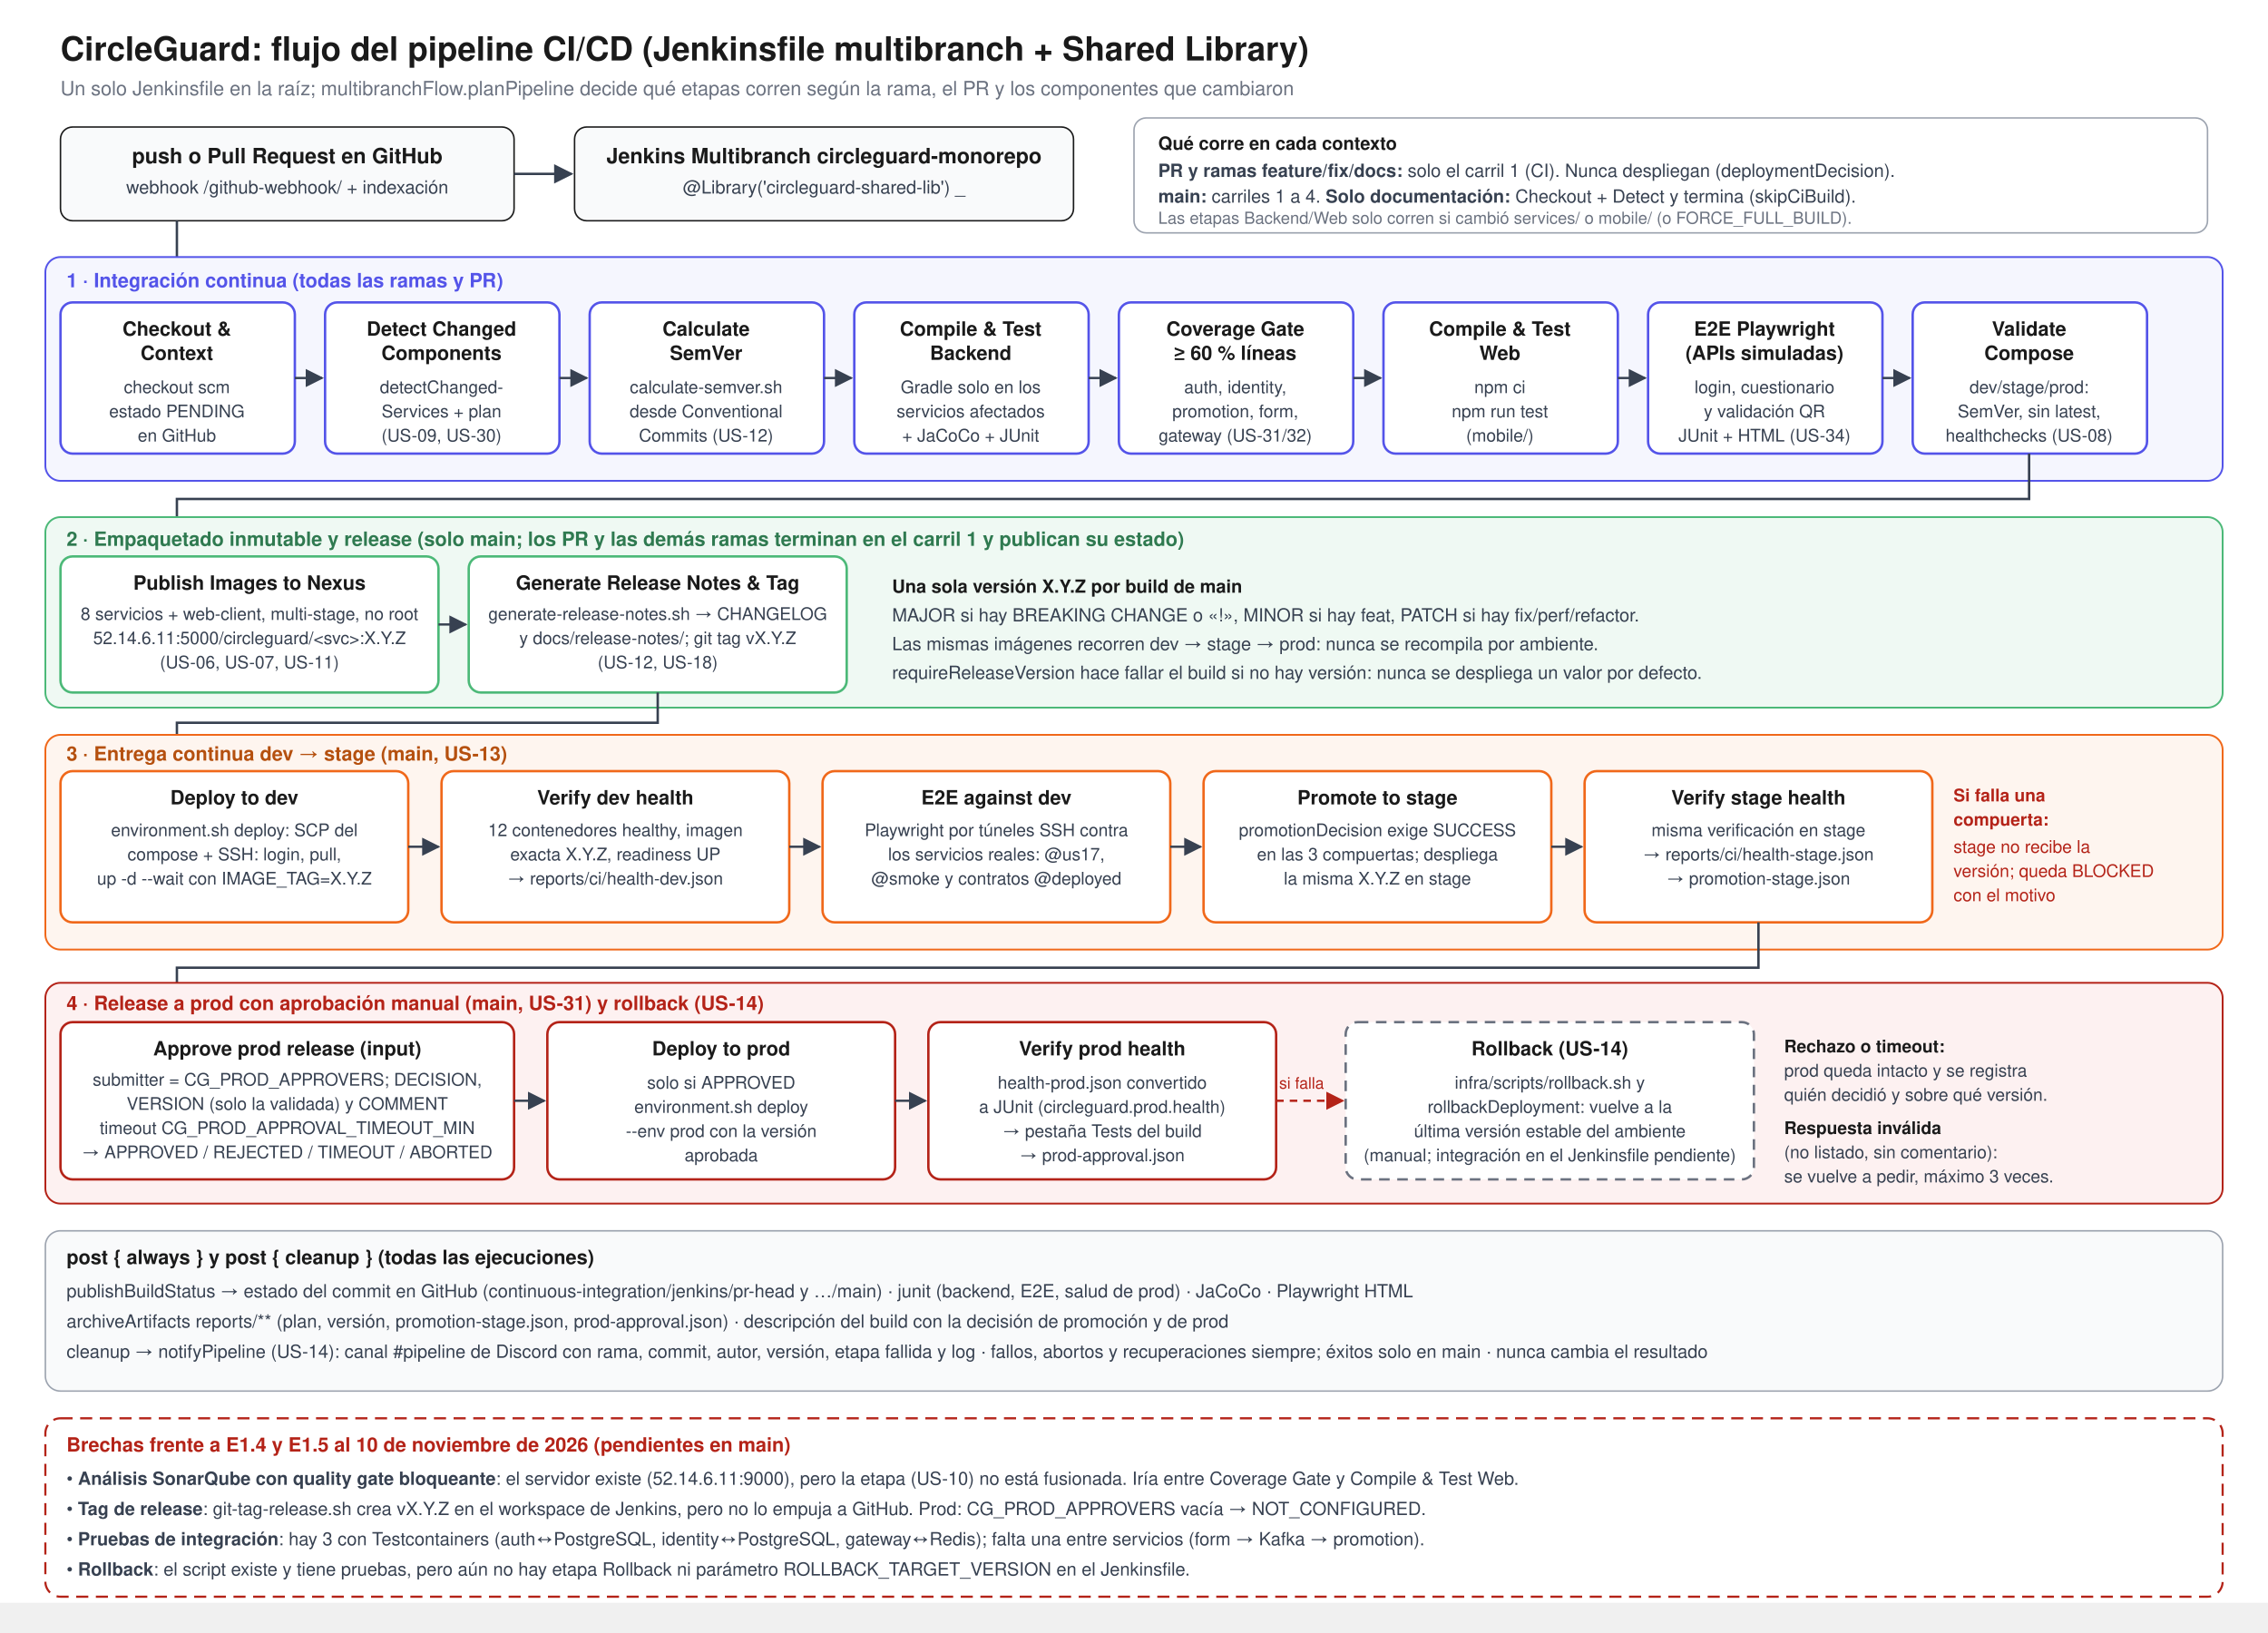
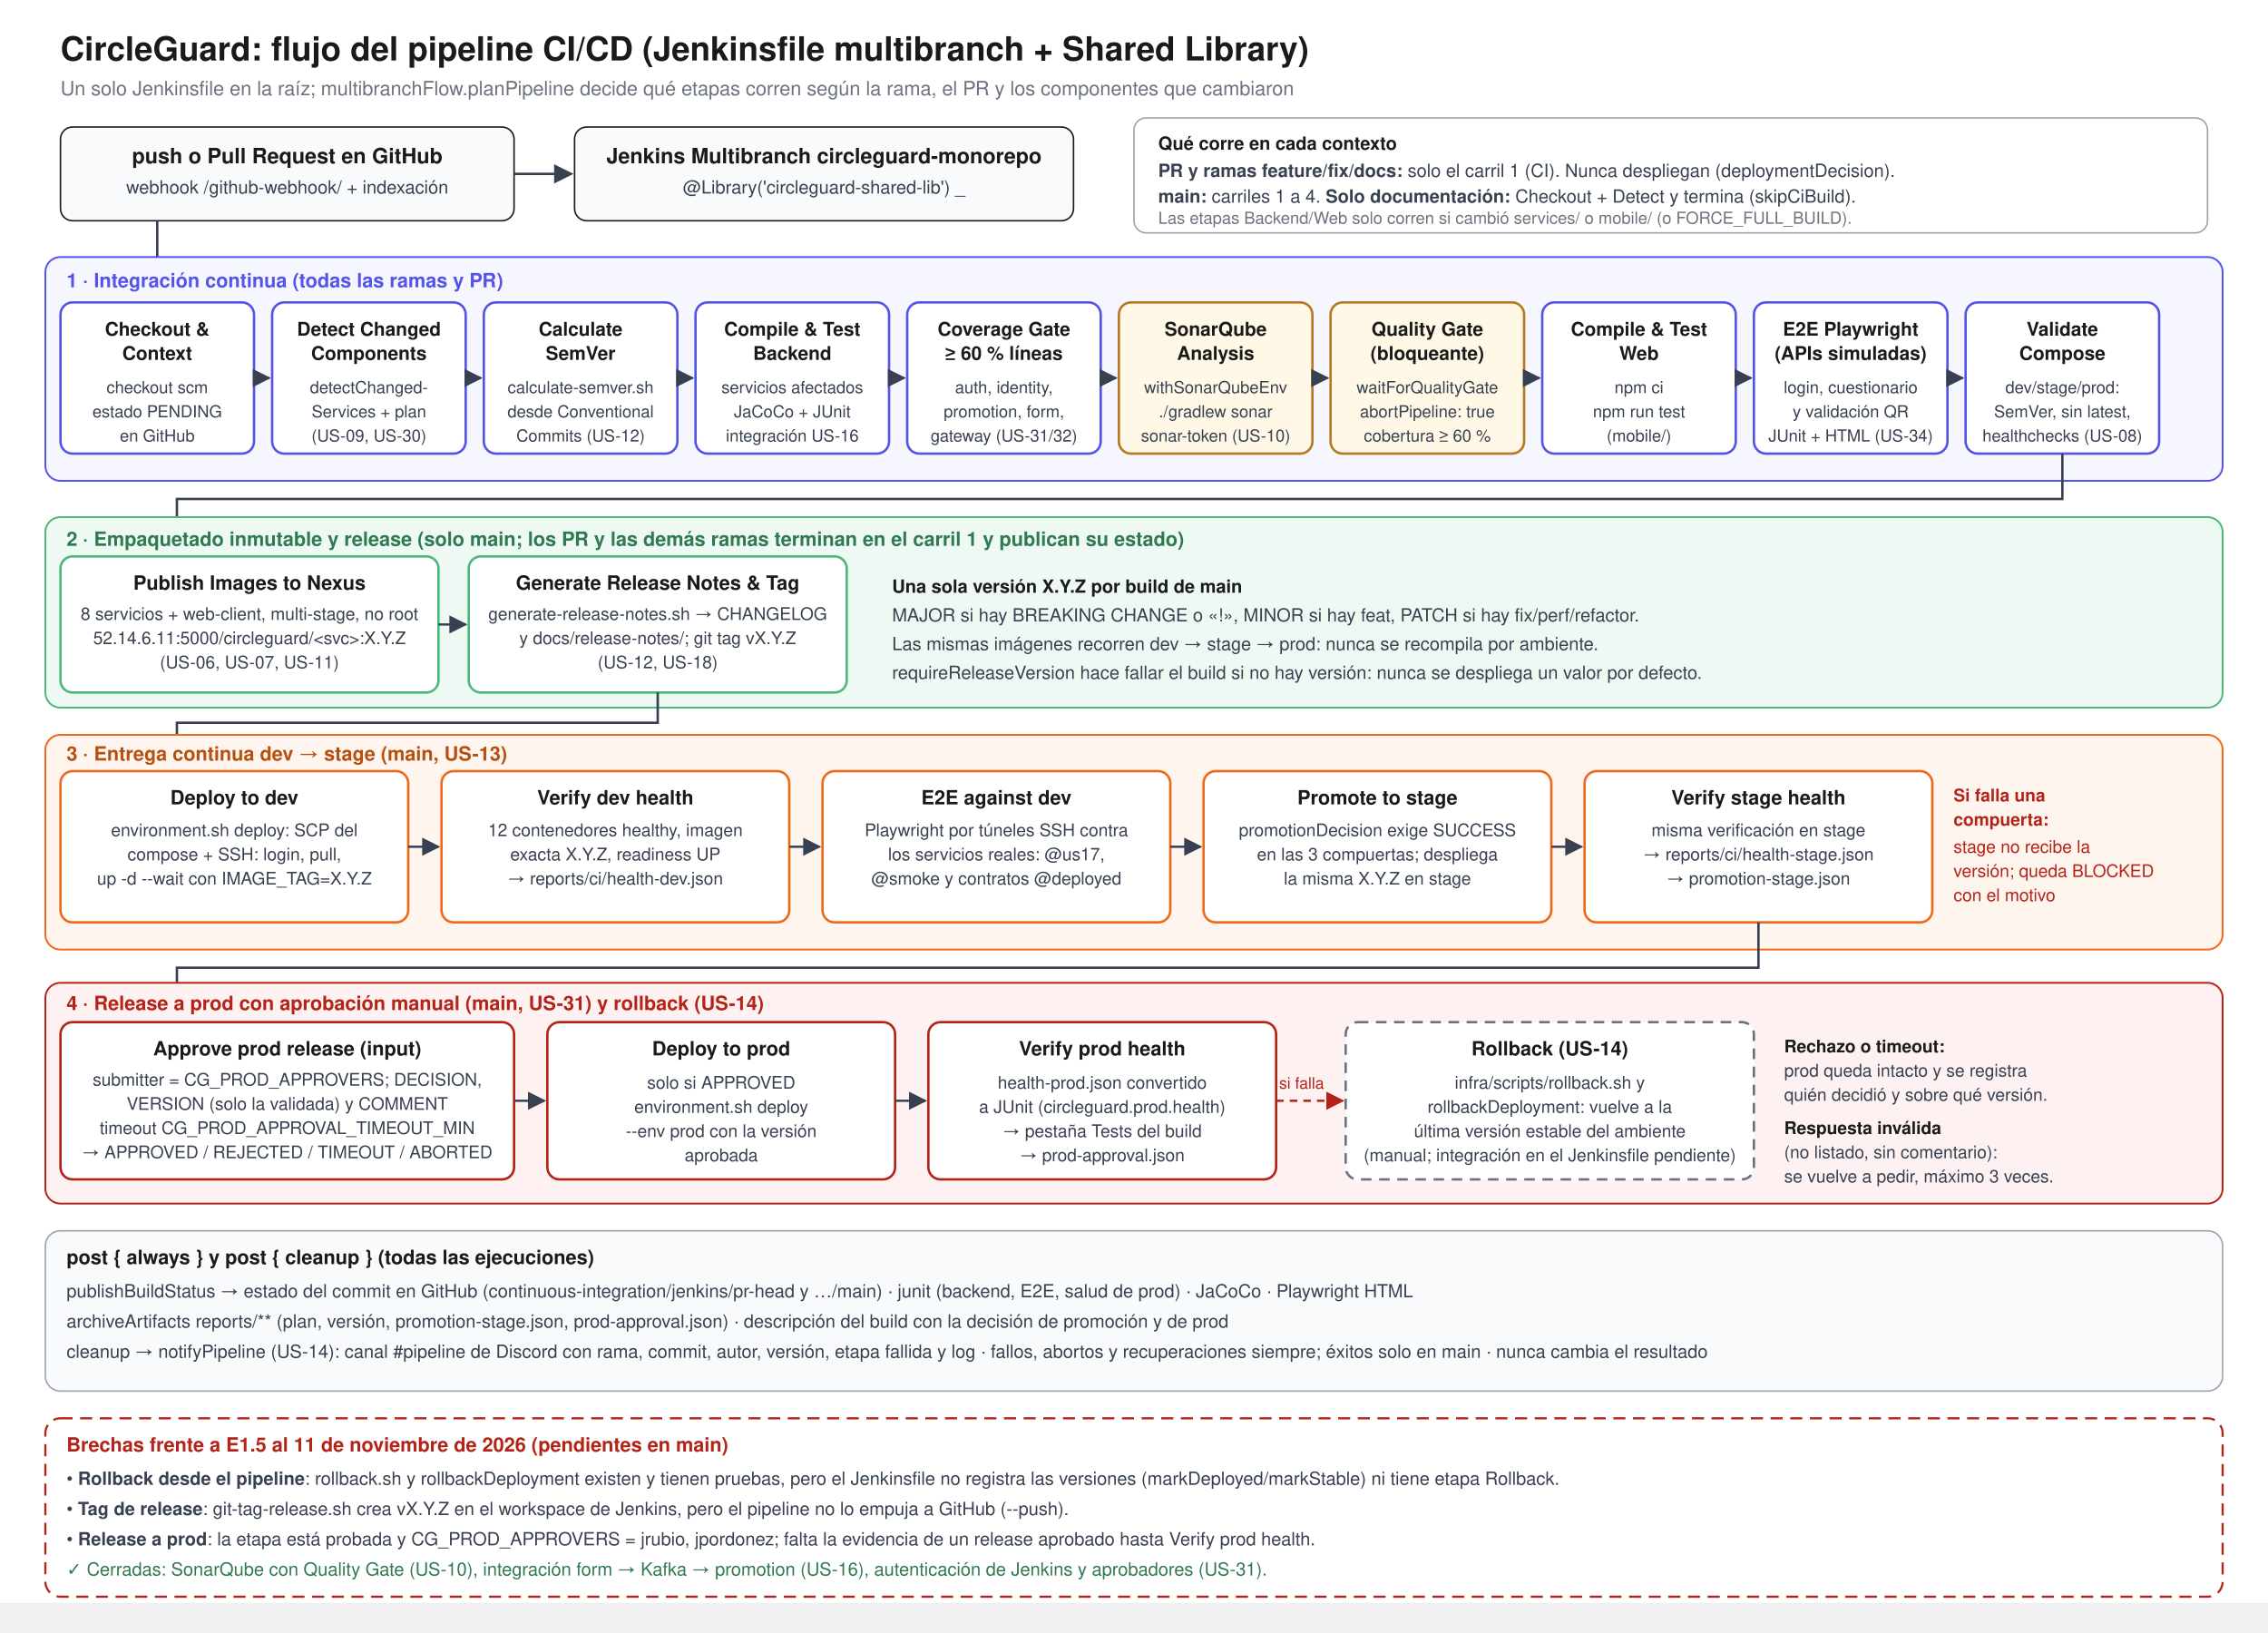
<svg xmlns="http://www.w3.org/2000/svg" viewBox="0 0 1500 1080" width="1500" height="1080" font-family="Helvetica, Arial, sans-serif">
  <defs>
    <marker id="a" viewBox="0 0 10 10" refX="9" refY="5" markerWidth="8" markerHeight="8" orient="auto-start-reverse">
      <path d="M0,0 L10,5 L0,10 z" fill="#374151" />
    </marker>
    <marker id="aR" viewBox="0 0 10 10" refX="9" refY="5" markerWidth="8" markerHeight="8" orient="auto-start-reverse">
      <path d="M0,0 L10,5 L0,10 z" fill="#B42318" />
    </marker>
  </defs>
  <rect width="1500" height="1060" fill="#FFFFFF" />
  <text x="40" y="40" font-size="22" font-weight="bold" fill="#1A1A1A">CircleGuard: flujo del pipeline CI/CD (Jenkinsfile multibranch + Shared Library)</text>
  <text x="40" y="63" font-size="13" fill="#6B7280">Un solo Jenkinsfile en la raíz; multibranchFlow.planPipeline decide qué etapas corren según la rama, el PR y los componentes que cambiaron</text>
  <g font-size="12" fill="#374151">
    <rect x="40" y="84" width="300" height="62" rx="8" fill="#F9FAFB" stroke="#1A1A1A" />
    <text x="190" y="108" font-size="14" font-weight="bold" text-anchor="middle" fill="#1A1A1A">push o Pull Request en GitHub</text>
    <text x="190" y="128" text-anchor="middle">webhook /github-webhook/ + indexación</text>
    <rect x="380" y="84" width="330" height="62" rx="8" fill="#F9FAFB" stroke="#1A1A1A" />
    <text x="545" y="108" font-size="14" font-weight="bold" text-anchor="middle" fill="#1A1A1A">Jenkins Multibranch circleguard-monorepo</text>
    <text x="545" y="128" text-anchor="middle">@Library('circleguard-shared-lib') _</text>
  </g>
  <line x1="340" y1="115" x2="378" y2="115" stroke="#374151" stroke-width="1.6" marker-end="url(#a)" />
  <rect x="750" y="78" width="710" height="76" rx="8" fill="#FFFFFF" stroke="#9CA3AF" />
  <g font-size="12" fill="#374151">
    <text x="766" y="99" font-weight="bold" fill="#1A1A1A">Qué corre en cada contexto</text>
    <text x="766" y="117">
      <tspan font-weight="bold">PR y ramas feature/fix/docs:</tspan> solo el carril 1 (CI). Nunca despliegan (deploymentDecision).</text>
    <text x="766" y="134">
      <tspan font-weight="bold">main:</tspan> carriles 1 a 4. <tspan font-weight="bold">Solo documentación:</tspan> Checkout + Detect y termina (skipCiBuild).</text>
    <text x="766" y="148" font-size="11" fill="#6B7280">Las etapas Backend/Web solo corren si cambió services/ o mobile/ (o FORCE_FULL_BUILD).</text>
  </g>
-   <line x1="117" y1="146" x2="117" y2="198" stroke="#374151" stroke-width="1.6" marker-end="url(#a)" />
+   <line x1="104" y1="146" x2="104" y2="198" stroke="#374151" stroke-width="1.6" marker-end="url(#a)" />
  <rect x="30" y="170" width="1440" height="148" rx="10" fill="#F5F6FE" stroke="#5454E9" stroke-width="1.2" />
  <text x="44" y="190" font-size="13" font-weight="bold" fill="#5454E9">1 · Integración continua (todas las ramas y PR)</text>
-   <g font-size="11.5" fill="#374151" text-anchor="middle">
-     <rect x="40" y="200" width="155" height="100" rx="8" fill="#FFFFFF" stroke="#5454E9" stroke-width="1.6" />
-     <text x="117" y="222" font-size="13" font-weight="bold" fill="#1A1A1A">Checkout &amp;</text>
-     <text x="117" y="238" font-size="13" font-weight="bold" fill="#1A1A1A">Context</text>
-     <text x="117" y="260">checkout scm</text>
-     <text x="117" y="276">estado PENDING</text>
-     <text x="117" y="292">en GitHub</text>
-     <rect x="215" y="200" width="155" height="100" rx="8" fill="#FFFFFF" stroke="#5454E9" stroke-width="1.6" />
-     <text x="292" y="222" font-size="13" font-weight="bold" fill="#1A1A1A">Detect Changed</text>
-     <text x="292" y="238" font-size="13" font-weight="bold" fill="#1A1A1A">Components</text>
-     <text x="292" y="260">detectChanged-</text>
-     <text x="292" y="276">Services + plan</text>
-     <text x="292" y="292">(US-09, US-30)</text>
-     <rect x="390" y="200" width="155" height="100" rx="8" fill="#FFFFFF" stroke="#5454E9" stroke-width="1.6" />
-     <text x="467" y="222" font-size="13" font-weight="bold" fill="#1A1A1A">Calculate</text>
-     <text x="467" y="238" font-size="13" font-weight="bold" fill="#1A1A1A">SemVer</text>
-     <text x="467" y="260">calculate-semver.sh</text>
-     <text x="467" y="276">desde Conventional</text>
-     <text x="467" y="292">Commits (US-12)</text>
-     <rect x="565" y="200" width="155" height="100" rx="8" fill="#FFFFFF" stroke="#5454E9" stroke-width="1.6" />
-     <text x="642" y="222" font-size="13" font-weight="bold" fill="#1A1A1A">Compile &amp; Test</text>
-     <text x="642" y="238" font-size="13" font-weight="bold" fill="#1A1A1A">Backend</text>
-     <text x="642" y="260">Gradle solo en los</text>
-     <text x="642" y="276">servicios afectados</text>
-     <text x="642" y="292">+ JaCoCo + JUnit</text>
-     <rect x="740" y="200" width="155" height="100" rx="8" fill="#FFFFFF" stroke="#5454E9" stroke-width="1.6" />
-     <text x="817" y="222" font-size="13" font-weight="bold" fill="#1A1A1A">Coverage Gate</text>
-     <text x="817" y="238" font-size="13" font-weight="bold" fill="#1A1A1A">≥ 60 % líneas</text>
-     <text x="817" y="260">auth, identity,</text>
-     <text x="817" y="276">promotion, form,</text>
-     <text x="817" y="292">gateway (US-31/32)</text>
-     <rect x="915" y="200" width="155" height="100" rx="8" fill="#FFFFFF" stroke="#5454E9" stroke-width="1.6" />
-     <text x="992" y="222" font-size="13" font-weight="bold" fill="#1A1A1A">Compile &amp; Test</text>
-     <text x="992" y="238" font-size="13" font-weight="bold" fill="#1A1A1A">Web</text>
-     <text x="992" y="260">npm ci</text>
-     <text x="992" y="276">npm run test</text>
-     <text x="992" y="292">(mobile/)</text>
-     <rect x="1090" y="200" width="155" height="100" rx="8" fill="#FFFFFF" stroke="#5454E9" stroke-width="1.6" />
-     <text x="1167" y="222" font-size="13" font-weight="bold" fill="#1A1A1A">E2E Playwright</text>
-     <text x="1167" y="238" font-size="13" font-weight="bold" fill="#1A1A1A">(APIs simuladas)</text>
-     <text x="1167" y="260">login, cuestionario</text>
-     <text x="1167" y="276">y validación QR</text>
-     <text x="1167" y="292">JUnit + HTML (US-34)</text>
-     <rect x="1265" y="200" width="155" height="100" rx="8" fill="#FFFFFF" stroke="#5454E9" stroke-width="1.6" />
-     <text x="1342" y="222" font-size="13" font-weight="bold" fill="#1A1A1A">Validate</text>
-     <text x="1342" y="238" font-size="13" font-weight="bold" fill="#1A1A1A">Compose</text>
-     <text x="1342" y="260">dev/stage/prod:</text>
-     <text x="1342" y="276">SemVer, sin latest,</text>
-     <text x="1342" y="292">healthchecks (US-08)</text>
+   <g font-size="11" fill="#374151" text-anchor="middle">
+     <rect x="40" y="200" width="128" height="100" rx="8" fill="#FFFFFF" stroke="#5454E9" stroke-width="1.6" />
+     <text x="104" y="222" font-size="12.5" font-weight="bold" fill="#1A1A1A">Checkout &amp;</text>
+     <text x="104" y="238" font-size="12.5" font-weight="bold" fill="#1A1A1A">Context</text>
+     <text x="104" y="260">checkout scm</text>
+     <text x="104" y="276">estado PENDING</text>
+     <text x="104" y="292">en GitHub</text>
+     <rect x="180" y="200" width="128" height="100" rx="8" fill="#FFFFFF" stroke="#5454E9" stroke-width="1.6" />
+     <text x="244" y="222" font-size="12.5" font-weight="bold" fill="#1A1A1A">Detect Changed</text>
+     <text x="244" y="238" font-size="12.5" font-weight="bold" fill="#1A1A1A">Components</text>
+     <text x="244" y="260">detectChanged-</text>
+     <text x="244" y="276">Services + plan</text>
+     <text x="244" y="292">(US-09, US-30)</text>
+     <rect x="320" y="200" width="128" height="100" rx="8" fill="#FFFFFF" stroke="#5454E9" stroke-width="1.6" />
+     <text x="384" y="222" font-size="12.5" font-weight="bold" fill="#1A1A1A">Calculate</text>
+     <text x="384" y="238" font-size="12.5" font-weight="bold" fill="#1A1A1A">SemVer</text>
+     <text x="384" y="260">calculate-semver.sh</text>
+     <text x="384" y="276">desde Conventional</text>
+     <text x="384" y="292">Commits (US-12)</text>
+     <rect x="460" y="200" width="128" height="100" rx="8" fill="#FFFFFF" stroke="#5454E9" stroke-width="1.6" />
+     <text x="524" y="222" font-size="12.5" font-weight="bold" fill="#1A1A1A">Compile &amp; Test</text>
+     <text x="524" y="238" font-size="12.5" font-weight="bold" fill="#1A1A1A">Backend</text>
+     <text x="524" y="260">servicios afectados</text>
+     <text x="524" y="276">JaCoCo + JUnit</text>
+     <text x="524" y="292">integración US-16</text>
+     <rect x="600" y="200" width="128" height="100" rx="8" fill="#FFFFFF" stroke="#5454E9" stroke-width="1.6" />
+     <text x="664" y="222" font-size="12.5" font-weight="bold" fill="#1A1A1A">Coverage Gate</text>
+     <text x="664" y="238" font-size="12.5" font-weight="bold" fill="#1A1A1A">≥ 60 % líneas</text>
+     <text x="664" y="260">auth, identity,</text>
+     <text x="664" y="276">promotion, form,</text>
+     <text x="664" y="292">gateway (US-31/32)</text>
+     <rect x="740" y="200" width="128" height="100" rx="8" fill="#FFF8E6" stroke="#B7791F" stroke-width="1.6" />
+     <text x="804" y="222" font-size="12.5" font-weight="bold" fill="#1A1A1A">SonarQube</text>
+     <text x="804" y="238" font-size="12.5" font-weight="bold" fill="#1A1A1A">Analysis</text>
+     <text x="804" y="260">withSonarQubeEnv</text>
+     <text x="804" y="276">./gradlew sonar</text>
+     <text x="804" y="292">sonar-token (US-10)</text>
+     <rect x="880" y="200" width="128" height="100" rx="8" fill="#FFF8E6" stroke="#B7791F" stroke-width="1.6" />
+     <text x="944" y="222" font-size="12.5" font-weight="bold" fill="#1A1A1A">Quality Gate</text>
+     <text x="944" y="238" font-size="12.5" font-weight="bold" fill="#1A1A1A">(bloqueante)</text>
+     <text x="944" y="260">waitForQualityGate</text>
+     <text x="944" y="276">abortPipeline: true</text>
+     <text x="944" y="292">cobertura ≥ 60 %</text>
+     <rect x="1020" y="200" width="128" height="100" rx="8" fill="#FFFFFF" stroke="#5454E9" stroke-width="1.6" />
+     <text x="1084" y="222" font-size="12.5" font-weight="bold" fill="#1A1A1A">Compile &amp; Test</text>
+     <text x="1084" y="238" font-size="12.5" font-weight="bold" fill="#1A1A1A">Web</text>
+     <text x="1084" y="260">npm ci</text>
+     <text x="1084" y="276">npm run test</text>
+     <text x="1084" y="292">(mobile/)</text>
+     <rect x="1160" y="200" width="128" height="100" rx="8" fill="#FFFFFF" stroke="#5454E9" stroke-width="1.6" />
+     <text x="1224" y="222" font-size="12.5" font-weight="bold" fill="#1A1A1A">E2E Playwright</text>
+     <text x="1224" y="238" font-size="12.5" font-weight="bold" fill="#1A1A1A">(APIs simuladas)</text>
+     <text x="1224" y="260">login, cuestionario</text>
+     <text x="1224" y="276">y validación QR</text>
+     <text x="1224" y="292">JUnit + HTML (US-34)</text>
+     <rect x="1300" y="200" width="128" height="100" rx="8" fill="#FFFFFF" stroke="#5454E9" stroke-width="1.6" />
+     <text x="1364" y="222" font-size="12.5" font-weight="bold" fill="#1A1A1A">Validate</text>
+     <text x="1364" y="238" font-size="12.5" font-weight="bold" fill="#1A1A1A">Compose</text>
+     <text x="1364" y="260">dev/stage/prod:</text>
+     <text x="1364" y="276">SemVer, sin latest,</text>
+     <text x="1364" y="292">healthchecks (US-08)</text>
  </g>
  <g stroke="#374151" stroke-width="1.5" marker-end="url(#a)">
-     <line x1="195" y1="250" x2="213" y2="250" />
-     <line x1="370" y1="250" x2="388" y2="250" />
-     <line x1="545" y1="250" x2="563" y2="250" />
-     <line x1="720" y1="250" x2="738" y2="250" />
-     <line x1="895" y1="250" x2="913" y2="250" />
-     <line x1="1070" y1="250" x2="1088" y2="250" />
-     <line x1="1245" y1="250" x2="1263" y2="250" />
-   </g>
-   <path d="M1342,300 L1342,330 L117,330 L117,364" stroke="#374151" stroke-width="1.6" fill="none" marker-end="url(#a)" />
+     <line x1="168" y1="250" x2="178" y2="250" />
+     <line x1="308" y1="250" x2="318" y2="250" />
+     <line x1="448" y1="250" x2="458" y2="250" />
+     <line x1="588" y1="250" x2="598" y2="250" />
+     <line x1="728" y1="250" x2="738" y2="250" />
+     <line x1="868" y1="250" x2="878" y2="250" />
+     <line x1="1008" y1="250" x2="1018" y2="250" />
+     <line x1="1148" y1="250" x2="1158" y2="250" />
+     <line x1="1288" y1="250" x2="1298" y2="250" />
+   </g>
+   <path d="M1364,300 L1364,330 L117,330 L117,364" stroke="#374151" stroke-width="1.6" fill="none" marker-end="url(#a)" />
  <rect x="30" y="342" width="1440" height="126" rx="10" fill="#EFF9F3" stroke="#4CB978" stroke-width="1.2" />
  <text x="44" y="361" font-size="13" font-weight="bold" fill="#2F7A50">2 · Empaquetado inmutable y release (solo main; los PR y las demás ramas terminan en el carril 1 y publican su estado)</text>
  <g font-size="11.5" fill="#374151" text-anchor="middle">
    <rect x="40" y="368" width="250" height="90" rx="8" fill="#FFFFFF" stroke="#4CB978" stroke-width="1.6" />
    <text x="165" y="390" font-size="13" font-weight="bold" fill="#1A1A1A">Publish Images to Nexus</text>
    <text x="165" y="410">8 servicios + web-client, multi-stage, no root</text>
    <text x="165" y="426">52.14.6.11:5000/circleguard/&lt;svc&gt;:X.Y.Z</text>
    <text x="165" y="442">(US-06, US-07, US-11)</text>
    <rect x="310" y="368" width="250" height="90" rx="8" fill="#FFFFFF" stroke="#4CB978" stroke-width="1.6" />
    <text x="435" y="390" font-size="13" font-weight="bold" fill="#1A1A1A">Generate Release Notes &amp; Tag</text>
    <text x="435" y="410">generate-release-notes.sh → CHANGELOG</text>
    <text x="435" y="426">y docs/release-notes/; git tag vX.Y.Z</text>
    <text x="435" y="442">(US-12, US-18)</text>
  </g>
  <line x1="290" y1="413" x2="308" y2="413" stroke="#374151" stroke-width="1.5" marker-end="url(#a)" />
  <g font-size="12" fill="#374151">
    <text x="590" y="392" font-weight="bold" fill="#1A1A1A">Una sola versión X.Y.Z por build de main</text>
    <text x="590" y="411">MAJOR si hay BREAKING CHANGE o «!», MINOR si hay feat, PATCH si hay fix/perf/refactor.</text>
    <text x="590" y="430">Las mismas imágenes recorren dev → stage → prod: nunca se recompila por ambiente.</text>
    <text x="590" y="449">requireReleaseVersion hace fallar el build si no hay versión: nunca se despliega un valor por defecto.</text>
  </g>
  <path d="M435,458 L435,478 L117,478 L117,506" stroke="#374151" stroke-width="1.6" fill="none" marker-end="url(#a)" />
  <rect x="30" y="486" width="1440" height="142" rx="10" fill="#FEF5EF" stroke="#F0681A" stroke-width="1.2" />
  <text x="44" y="503" font-size="13" font-weight="bold" fill="#B5500F">3 · Entrega continua dev → stage (main, US-13)</text>
  <g font-size="11.5" fill="#374151" text-anchor="middle">
    <rect x="40" y="510" width="230" height="100" rx="8" fill="#FFFFFF" stroke="#F0681A" stroke-width="1.6" />
    <text x="155" y="532" font-size="13" font-weight="bold" fill="#1A1A1A">Deploy to dev</text>
    <text x="155" y="553">environment.sh deploy: SCP del</text>
    <text x="155" y="569">compose + SSH: login, pull,</text>
    <text x="155" y="585">up -d --wait con IMAGE_TAG=X.Y.Z</text>
    <rect x="292" y="510" width="230" height="100" rx="8" fill="#FFFFFF" stroke="#F0681A" stroke-width="1.6" />
    <text x="407" y="532" font-size="13" font-weight="bold" fill="#1A1A1A">Verify dev health</text>
    <text x="407" y="553">12 contenedores healthy, imagen</text>
    <text x="407" y="569">exacta X.Y.Z, readiness UP</text>
    <text x="407" y="585">→ reports/ci/health-dev.json</text>
    <rect x="544" y="510" width="230" height="100" rx="8" fill="#FFFFFF" stroke="#F0681A" stroke-width="1.6" />
    <text x="659" y="532" font-size="13" font-weight="bold" fill="#1A1A1A">E2E against dev</text>
    <text x="659" y="553">Playwright por túneles SSH contra</text>
    <text x="659" y="569">los servicios reales: @us17,</text>
    <text x="659" y="585">@smoke y contratos @deployed</text>
    <rect x="796" y="510" width="230" height="100" rx="8" fill="#FFFFFF" stroke="#F0681A" stroke-width="1.6" />
    <text x="911" y="532" font-size="13" font-weight="bold" fill="#1A1A1A">Promote to stage</text>
    <text x="911" y="553">promotionDecision exige SUCCESS</text>
    <text x="911" y="569">en las 3 compuertas; despliega</text>
    <text x="911" y="585">la misma X.Y.Z en stage</text>
    <rect x="1048" y="510" width="230" height="100" rx="8" fill="#FFFFFF" stroke="#F0681A" stroke-width="1.6" />
    <text x="1163" y="532" font-size="13" font-weight="bold" fill="#1A1A1A">Verify stage health</text>
    <text x="1163" y="553">misma verificación en stage</text>
    <text x="1163" y="569">→ reports/ci/health-stage.json</text>
    <text x="1163" y="585">→ promotion-stage.json</text>
  </g>
  <g stroke="#374151" stroke-width="1.5" marker-end="url(#a)">
    <line x1="270" y1="560" x2="290" y2="560" />
    <line x1="522" y1="560" x2="542" y2="560" />
    <line x1="774" y1="560" x2="794" y2="560" />
    <line x1="1026" y1="560" x2="1046" y2="560" />
  </g>
  <g font-size="11.5" fill="#B42318">
    <text x="1292" y="530" font-weight="bold">Si falla una</text>
    <text x="1292" y="546" font-weight="bold">compuerta:</text>
    <text x="1292" y="564">stage no recibe la</text>
    <text x="1292" y="580">versión; queda BLOCKED</text>
    <text x="1292" y="596">con el motivo</text>
  </g>
  <path d="M1163,610 L1163,640 L117,640 L117,672" stroke="#374151" stroke-width="1.6" fill="none" marker-end="url(#a)" />
  <rect x="30" y="650" width="1440" height="146" rx="10" fill="#FDF1F1" stroke="#B42318" stroke-width="1.2" />
  <text x="44" y="668" font-size="13" font-weight="bold" fill="#B42318">4 · Release a prod con aprobación manual (main, US-31) y rollback (US-14)</text>
  <g font-size="11.5" fill="#374151" text-anchor="middle">
    <rect x="40" y="676" width="300" height="104" rx="8" fill="#FFFFFF" stroke="#B42318" stroke-width="1.6" />
    <text x="190" y="698" font-size="13" font-weight="bold" fill="#1A1A1A">Approve prod release (input)</text>
    <text x="190" y="718">submitter = CG_PROD_APPROVERS; DECISION,</text>
    <text x="190" y="734">VERSION (solo la validada) y COMMENT</text>
    <text x="190" y="750">timeout CG_PROD_APPROVAL_TIMEOUT_MIN</text>
    <text x="190" y="766">→ APPROVED / REJECTED / TIMEOUT / ABORTED</text>
    <rect x="362" y="676" width="230" height="104" rx="8" fill="#FFFFFF" stroke="#B42318" stroke-width="1.6" />
    <text x="477" y="698" font-size="13" font-weight="bold" fill="#1A1A1A">Deploy to prod</text>
    <text x="477" y="720">solo si APPROVED</text>
    <text x="477" y="736">environment.sh deploy</text>
    <text x="477" y="752">--env prod con la versión</text>
    <text x="477" y="768">aprobada</text>
    <rect x="614" y="676" width="230" height="104" rx="8" fill="#FFFFFF" stroke="#B42318" stroke-width="1.6" />
    <text x="729" y="698" font-size="13" font-weight="bold" fill="#1A1A1A">Verify prod health</text>
    <text x="729" y="720">health-prod.json convertido</text>
    <text x="729" y="736">a JUnit (circleguard.prod.health)</text>
    <text x="729" y="752">→ pestaña Tests del build</text>
    <text x="729" y="768">→ prod-approval.json</text>
    <rect x="890" y="676" width="270" height="104" rx="8" fill="#FFFFFF" stroke="#6B7280" stroke-width="1.6" stroke-dasharray="7 5" />
    <text x="1025" y="698" font-size="13" font-weight="bold" fill="#1A1A1A">Rollback (US-14)</text>
    <text x="1025" y="720">infra/scripts/rollback.sh y</text>
    <text x="1025" y="736">rollbackDeployment: vuelve a la</text>
    <text x="1025" y="752">última versión estable del ambiente</text>
    <text x="1025" y="768">(manual; integración en el Jenkinsfile pendiente)</text>
  </g>
  <g stroke="#374151" stroke-width="1.5" marker-end="url(#a)">
    <line x1="340" y1="728" x2="360" y2="728" />
    <line x1="592" y1="728" x2="612" y2="728" />
  </g>
  <path d="M844,728 L888,728" stroke="#B42318" stroke-width="1.5" stroke-dasharray="5 4" fill="none" marker-end="url(#aR)" />
  <text x="846" y="720" font-size="10.5" fill="#B42318">si falla</text>
  <g font-size="11.5" fill="#374151">
    <text x="1180" y="696" font-weight="bold" fill="#1A1A1A">Rechazo o timeout:</text>
    <text x="1180" y="712">prod queda intacto y se registra</text>
    <text x="1180" y="728">quién decidió y sobre qué versión.</text>
    <text x="1180" y="750" font-weight="bold" fill="#1A1A1A">Respuesta inválida</text>
    <text x="1180" y="766">(no listado, sin comentario):</text>
    <text x="1180" y="782">se vuelve a pedir, máximo 3 veces.</text>
  </g>
  <rect x="30" y="814" width="1440" height="106" rx="10" fill="#F9FAFB" stroke="#9CA3AF" />
  <text x="44" y="836" font-size="13" font-weight="bold" fill="#1A1A1A">post { always } y post { cleanup } (todas las ejecuciones)</text>
  <g font-size="12" fill="#374151">
    <text x="44" y="858">publishBuildStatus → estado del commit en GitHub (continuous-integration/jenkins/pr-head y …/main) · junit (backend, E2E, salud de prod) · JaCoCo · Playwright HTML</text>
    <text x="44" y="878">archiveArtifacts reports/** (plan, versión, promotion-stage.json, prod-approval.json) · descripción del build con la decisión de promoción y de prod</text>
    <text x="44" y="898">cleanup → notifyPipeline (US-14): canal #pipeline de Discord con rama, commit, autor, versión, etapa fallida y log · fallos, abortos y recuperaciones siempre; éxitos solo en main · nunca cambia el resultado</text>
  </g>
  <rect x="30" y="938" width="1440" height="118" rx="10" fill="#FFFFFF" stroke="#B42318" stroke-width="1.4" stroke-dasharray="8 5" />
-   <text x="44" y="960" font-size="13" font-weight="bold" fill="#B42318">Brechas frente a E1.4 y E1.5 al 10 de noviembre de 2026 (pendientes en main)</text>
-   <g font-size="12" fill="#374151">
-     <text x="44" y="982">• <tspan font-weight="bold">Análisis SonarQube con quality gate bloqueante</tspan>: el servidor existe (52.14.6.11:9000), pero la etapa (US-10) no está fusionada. Iría entre Coverage Gate y Compile &amp; Test Web.</text>
-     <text x="44" y="1002">• <tspan font-weight="bold">Tag de release</tspan>: git-tag-release.sh crea vX.Y.Z en el workspace de Jenkins, pero no lo empuja a GitHub. Prod: CG_PROD_APPROVERS vacía → NOT_CONFIGURED.</text>
-     <text x="44" y="1022">• <tspan font-weight="bold">Pruebas de integración</tspan>: hay 3 con Testcontainers (auth↔PostgreSQL, identity↔PostgreSQL, gateway↔Redis); falta una entre servicios (form → Kafka → promotion).</text>
-     <text x="44" y="1042">• <tspan font-weight="bold">Rollback</tspan>: el script existe y tiene pruebas, pero aún no hay etapa Rollback ni parámetro ROLLBACK_TARGET_VERSION en el Jenkinsfile.</text>
+   <text x="44" y="960" font-size="13" font-weight="bold" fill="#B42318">Brechas frente a E1.5 al 11 de noviembre de 2026 (pendientes en main)</text>
+   <g font-size="12" fill="#374151">
+     <text x="44" y="982">• <tspan font-weight="bold">Rollback desde el pipeline</tspan>: rollback.sh y rollbackDeployment existen y tienen pruebas, pero el Jenkinsfile no registra las versiones (markDeployed/markStable) ni tiene etapa Rollback.</text>
+     <text x="44" y="1002">• <tspan font-weight="bold">Tag de release</tspan>: git-tag-release.sh crea vX.Y.Z en el workspace de Jenkins, pero el pipeline no lo empuja a GitHub (--push).</text>
+     <text x="44" y="1022">• <tspan font-weight="bold">Release a prod</tspan>: la etapa está probada y CG_PROD_APPROVERS = jrubio, jpordonez; falta la evidencia de un release aprobado hasta Verify prod health.</text>
+     <text x="44" y="1042" fill="#2F7A50">✓ Cerradas: SonarQube con Quality Gate (US-10), integración form → Kafka → promotion (US-16), autenticación de Jenkins y aprobadores (US-31).</text>
  </g>
</svg>
